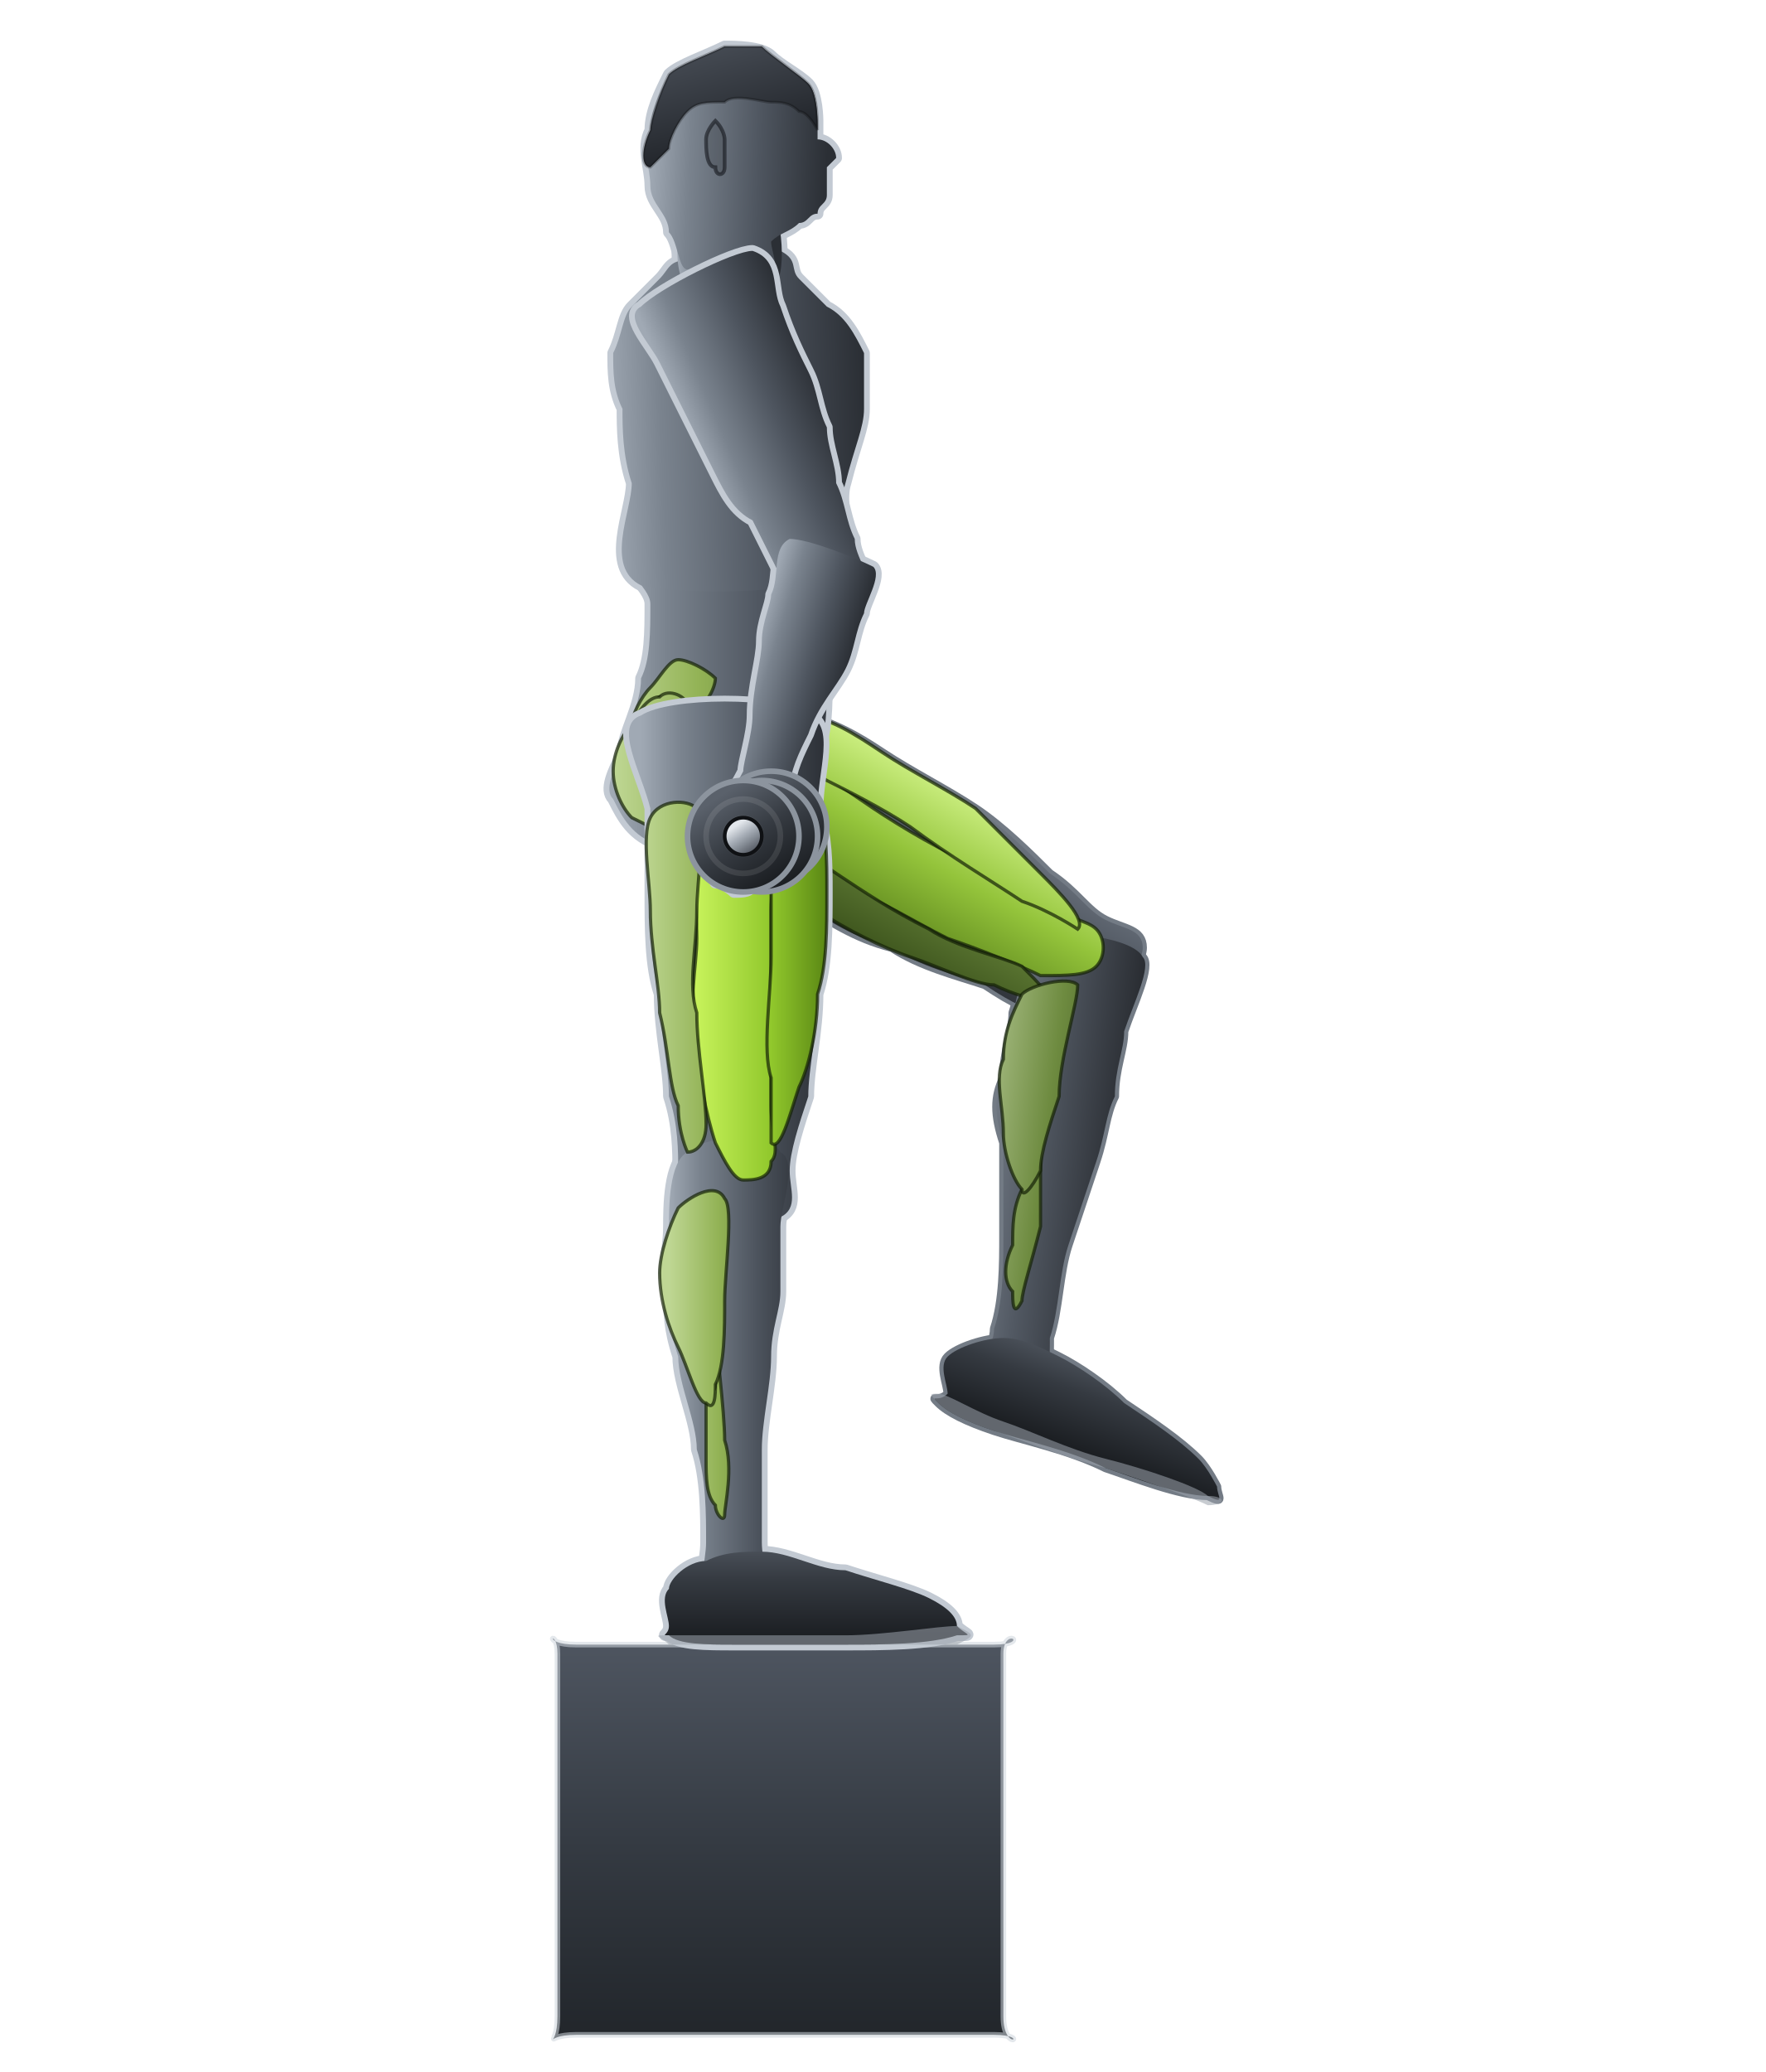
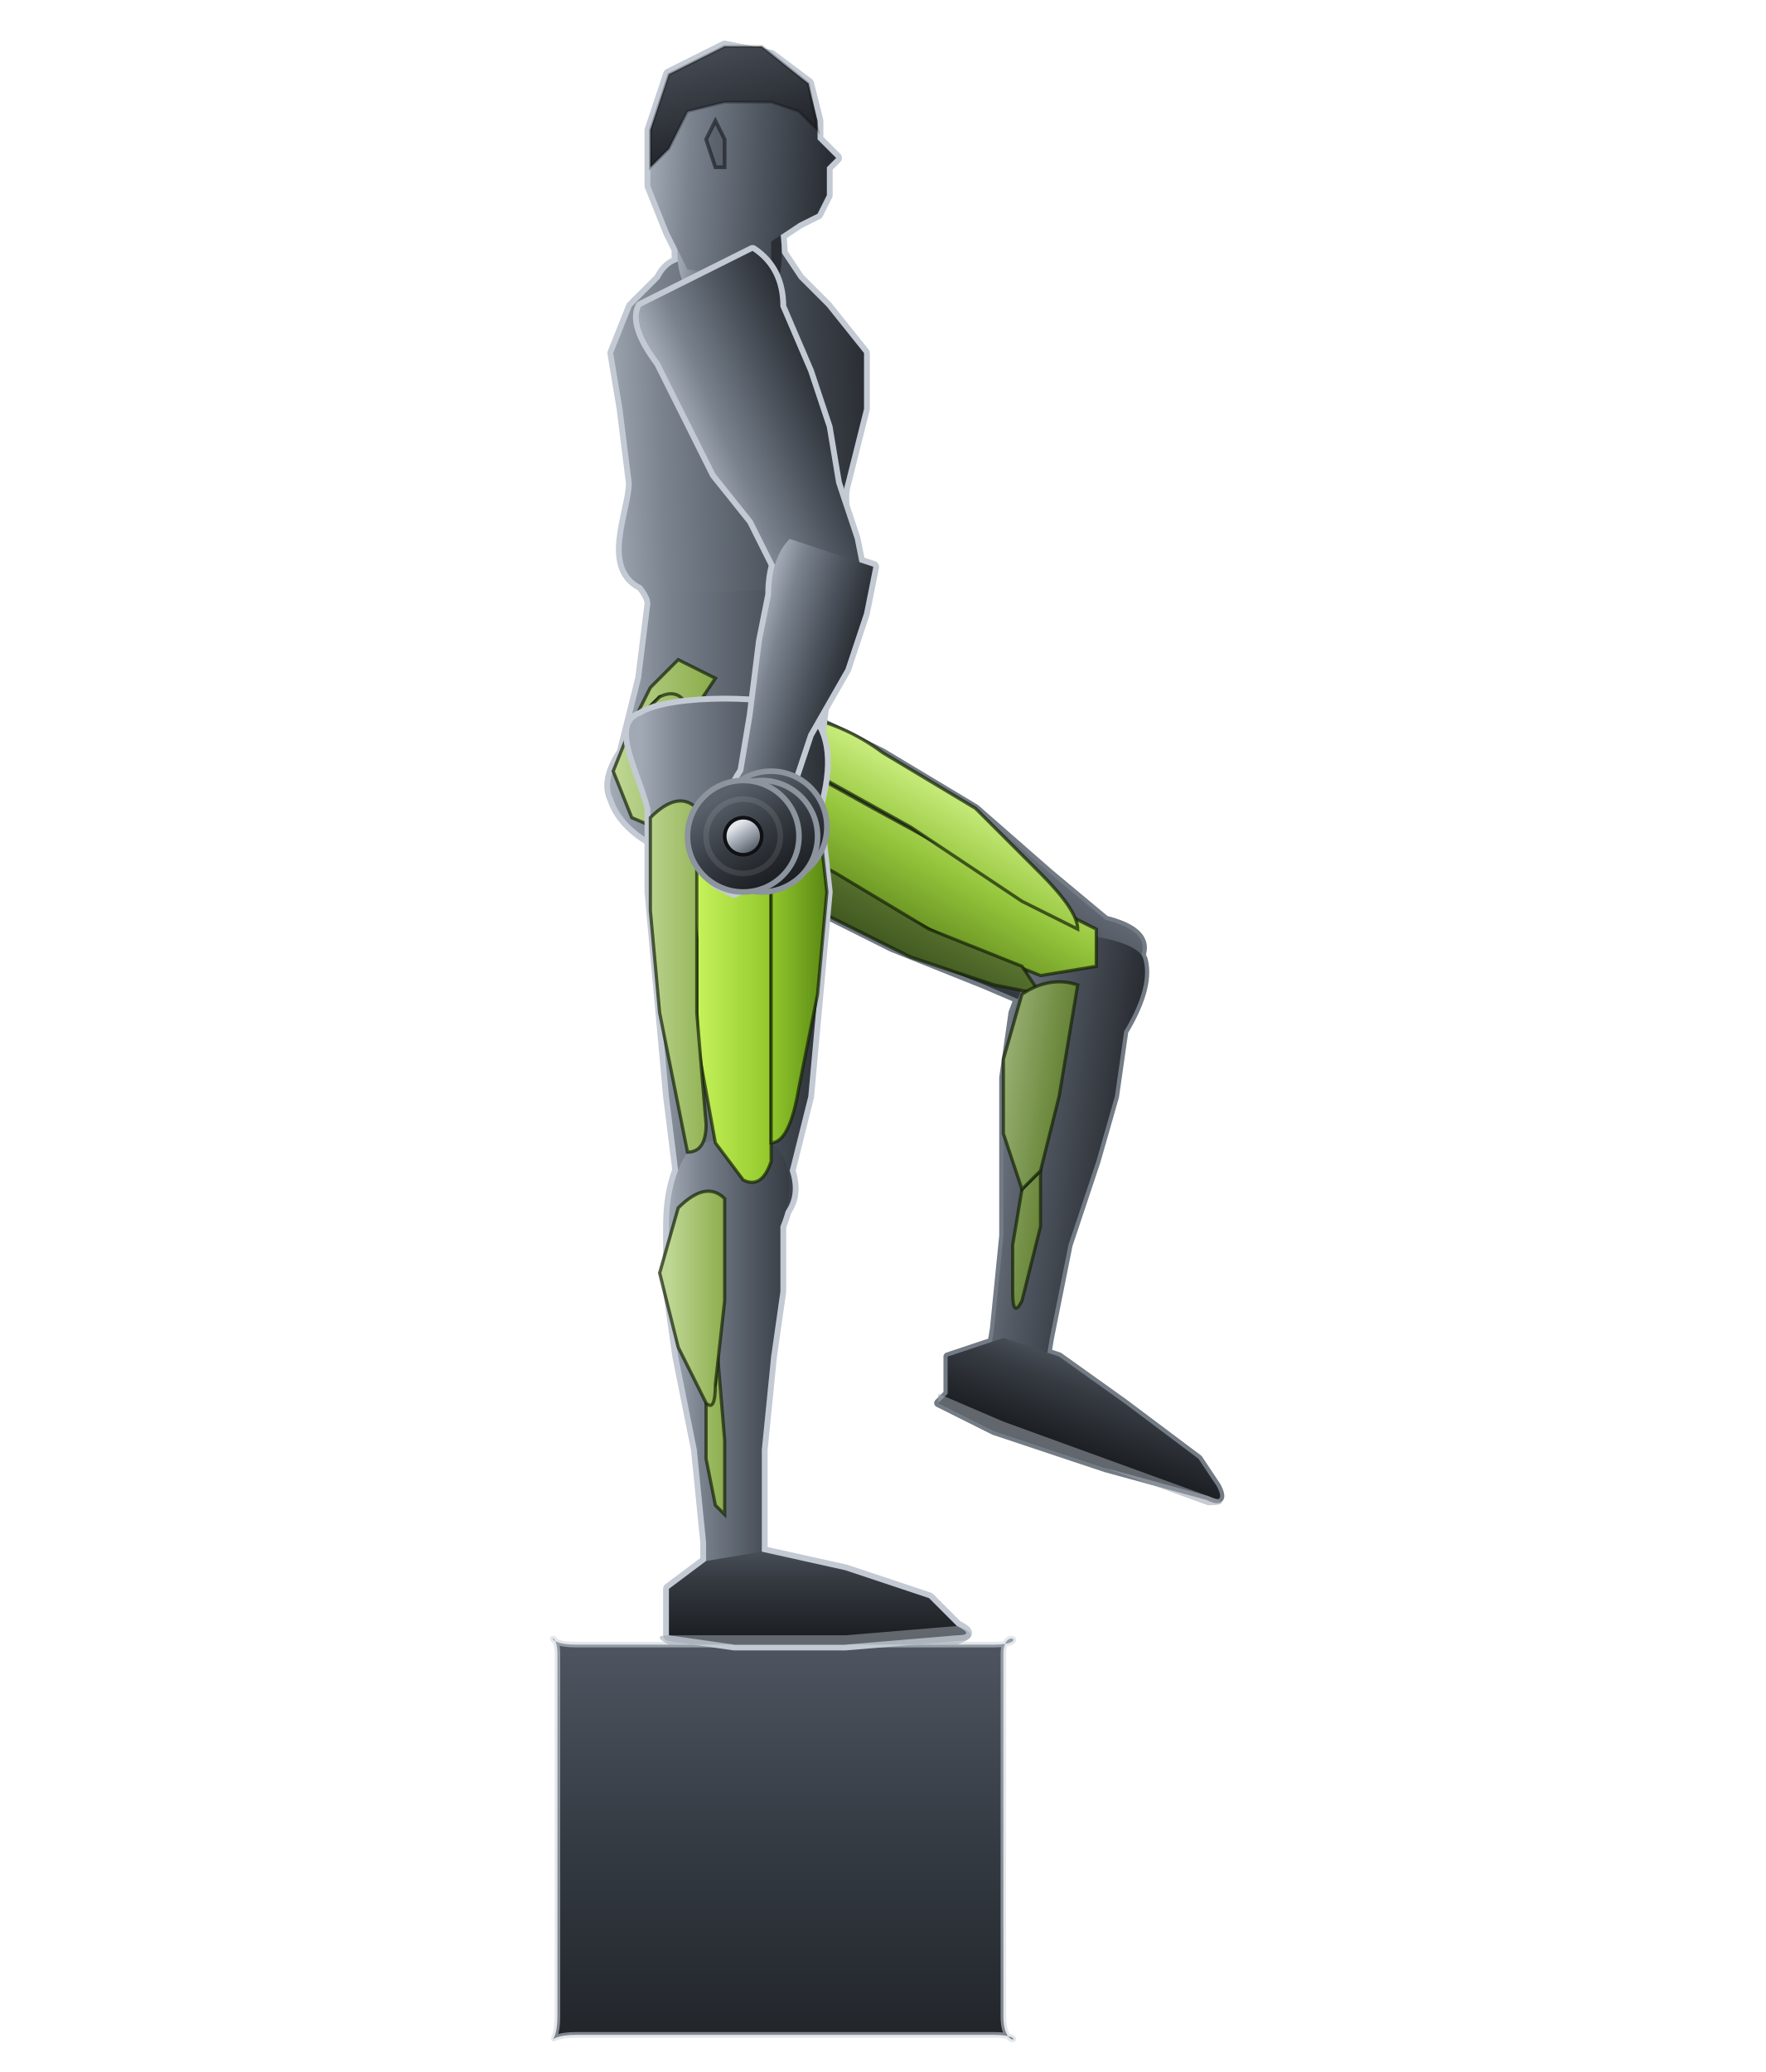
<svg xmlns="http://www.w3.org/2000/svg" viewBox="-60 -83 190 223">
  <defs>
-     <linearGradient id="par" x1="0" y1="0" x2="0.4" y2="1">
+     <linearGradient id="V" x1="0" x2=".4" y1="0" y2="1">
      <stop offset="0" stop-color="#4C525B" />
      <stop offset="1" stop-color="#1D2025" />
    </linearGradient>
-     <linearGradient id="Tmetal">
+     <linearGradient id="j">
      <stop offset="0" stop-color="#E3E7EC" />
-       <stop offset="0.35" stop-color="#A9B0B9" />
+       <stop offset=".35" stop-color="#A9B0B9" />
      <stop offset="1" stop-color="#4A5059" />
    </linearGradient>
-     <linearGradient id="Tdisc">
+     <linearGradient id="i">
      <stop offset="0" stop-color="#5A616B" />
-       <stop offset="0.5" stop-color="#363B42" />
+       <stop offset=".5" stop-color="#363B42" />
      <stop offset="1" stop-color="#1B1E22" />
    </linearGradient>
-     <linearGradient id="Ttapiterie">
+     <linearGradient id="h">
      <stop offset="0" stop-color="#4E5560" />
-       <stop offset="0.5" stop-color="#353B43" />
+       <stop offset=".5" stop-color="#353B43" />
      <stop offset="1" stop-color="#22262B" />
    </linearGradient>
-     <linearGradient id="Tp">
+     <linearGradient id="g">
      <stop offset="0" stop-color="#F2FFC8" />
-       <stop offset="0.25" stop-color="#CDF760" />
-       <stop offset="0.7" stop-color="#91C82C" />
+       <stop offset=".25" stop-color="#CDF760" />
+       <stop offset=".7" stop-color="#91C82C" />
      <stop offset="1" stop-color="#5A8714" />
    </linearGradient>
-     <linearGradient id="Ts">
+     <linearGradient id="f">
      <stop offset="0" stop-color="#BFD794" />
-       <stop offset="0.35" stop-color="#93B356" />
+       <stop offset=".35" stop-color="#93B356" />
      <stop offset="1" stop-color="#4B6A20" />
    </linearGradient>
-     <linearGradient id="Tpiele">
+     <linearGradient id="e">
      <stop offset="0" stop-color="#A0A9B4" />
-       <stop offset="0.22" stop-color="#7A838E" />
-       <stop offset="0.62" stop-color="#4E555F" />
+       <stop offset=".22" stop-color="#7A838E" />
+       <stop offset=".62" stop-color="#4E555F" />
      <stop offset="1" stop-color="#2B2F35" />
    </linearGradient>
-     <linearGradient id="Tpantof">
+     <linearGradient id="d">
      <stop offset="0" stop-color="#5B626C" />
-       <stop offset="0.5" stop-color="#353A41" />
+       <stop offset=".5" stop-color="#353A41" />
      <stop offset="1" stop-color="#1C1F23" />
    </linearGradient>
-     <linearGradient id="Tsd">
+     <linearGradient id="c">
      <stop offset="0" stop-color="#9CB377" />
-       <stop offset="0.4" stop-color="#6E8B40" />
+       <stop offset=".4" stop-color="#6E8B40" />
      <stop offset="1" stop-color="#384F19" />
    </linearGradient>
-     <linearGradient id="Tpd">
+     <linearGradient id="b">
      <stop offset="0" stop-color="#CBEE80" />
-       <stop offset="0.4" stop-color="#94C43B" />
+       <stop offset=".4" stop-color="#94C43B" />
      <stop offset="1" stop-color="#4A7012" />
    </linearGradient>
-     <linearGradient id="TpieleDep">
+     <linearGradient id="a">
      <stop offset="0" stop-color="#717984" />
-       <stop offset="0.35" stop-color="#525963" />
+       <stop offset=".35" stop-color="#525963" />
      <stop offset="1" stop-color="#26292E" />
    </linearGradient>
-     <path id="g0" d="M-1,-10C2,-12 5,-8 8,-6C11,-5 13,-4 16,-2C19,0 23,2 26,4C29,6 32,9 34,11C37,13 38,15 40,16C42,17 44,17 44,19C44,21 40,27 38,28C37,30 36,27 34,26C32,26 30,25 27,23C24,22 20,21 17,19C13,18 10,16 7,14C4,13 1,11 -2,10C-5,8 -10,9 -10,5C-10,2 -4,-8 -1,-10Z" />
-     <linearGradient id="g1" href="#TpieleDep" gradientUnits="userSpaceOnUse" x1="24" y1="2" x2="14" y2="20" />
-     <path id="g2" d="M6,-1C8,-1 12,2 15,4C18,6 23,9 26,10C29,12 31,13 33,14C36,16 38,16 39,17C40,18 40,20 39,21C38,22 36,22 33,22C31,21 26,19 23,18C19,16 16,14 13,13C10,11 5,8 4,6C3,4 5,0 6,-1Z" />
-     <linearGradient id="g3" href="#Tpd" gradientUnits="userSpaceOnUse" x1="24" y1="2" x2="14" y2="20" />
-     <path id="g4" d="M4,-3C4,-5 5,-6 7,-6C10,-6 13,-4 16,-2C19,0 23,2 26,4C28,6 31,9 33,11C35,13 38,16 37,17C37,17 34,15 31,14C28,12 23,9 19,6C16,4 12,2 10,1C7,-1 4,-2 4,-3Z" />
-     <path id="g5" d="M2,6C0,6 -1,9 0,10C1,12 6,14 9,15C12,17 16,19 19,20C22,21 26,23 28,23C30,24 33,25 33,24C34,24 33,23 31,21C29,20 24,19 21,17C17,15 14,13 11,11C8,9 4,6 2,6Z" />
-     <linearGradient id="g6" href="#Tsd" gradientUnits="userSpaceOnUse" x1="24" y1="2" x2="14" y2="20" />
-     <path id="g7" d="M44,20C45,21 43,25 42,28C42,30 41,32 41,35C40,37 40,39 39,42C38,45 37,48 36,51C35,54 35,58 34,61C34,63 34,66 33,67C32,67 28,67 27,66C26,64 28,62 28,60C29,57 29,53 29,50C29,47 29,43 29,40C28,37 28,35 29,33C29,30 30,28 30,26C31,23 31,19 33,18C36,17 43,18 44,20Z" />
-     <linearGradient id="g8" href="#TpieleDep" gradientUnits="userSpaceOnUse" x1="27" y1="42" x2="42" y2="44" />
-     <path id="g9" d="M33,38C33,37 33,42 33,43C32,44 31,44 31,45C30,47 30,49 30,51C29,53 29,55 30,56C30,57 30,59 31,57C31,56 32,53 33,49C33,46 33,39 33,38Z" />
-     <linearGradient id="ga" href="#Tsd" gradientUnits="userSpaceOnUse" x1="27" y1="42" x2="42" y2="44" />
-     <path id="gb" d="M37,23C36,22 32,23 31,24C30,26 29,28 29,31C28,33 29,36 29,39C29,41 30,44 31,45C31,46 32,45 33,43C33,41 34,38 35,35C35,31 37,25 37,23Z" />
-     <path id="gc" d="M23,67C23,66 22,64 23,63C24,62 27,61 29,61C31,61 33,62 35,63C37,64 40,66 42,68C45,70 48,72 50,74C51,75 52,77 52,77C52,78 53,79 51,78C48,78 43,76 40,75C36,73 31,72 28,71C25,70 23,69 22,68C21,67 22,68 23,67Z" />
-     <linearGradient id="gd" href="#Tpantof" gradientUnits="userSpaceOnUse" x1="44" y1="63" x2="40" y2="74" />
-     <path id="ge" d="M3,-55C5,-55 4,-51 5,-49C6,-47 7,-45 8,-43C8,-40 9,-39 9,-37C10,-35 10,-32 11,-30C11,-28 12,-26 12,-24C13,-23 14,-21 13,-20C12,-18 7,-17 6,-17C4,-17 4,-20 4,-21C3,-23 2,-25 1,-27C0,-28 -1,-30 -2,-32C-3,-34 -4,-36 -5,-38C-6,-40 -7,-42 -8,-44C-9,-47 -12,-49 -10,-51C-8,-53 0,-56 3,-55Z" />
-     <linearGradient id="gf" href="#TpieleDep" gradientUnits="userSpaceOnUse" x1="-3" y1="-32" x2="10" y2="-37" />
-     <path id="gg" d="M14,-22C15,-20 13,-18 13,-16C12,-14 12,-13 11,-11C10,-9 8,-6 7,-4C6,-2 5,1 4,2C3,4 4,5 3,5C2,6 -1,5 -2,4C-3,3 -2,2 -1,0C-1,-1 0,-4 0,-6C1,-9 1,-12 2,-14C2,-16 2,-18 3,-19C4,-21 4,-24 5,-24C7,-25 13,-23 14,-22Z" />
-     <linearGradient id="gh" href="#TpieleDep" gradientUnits="userSpaceOnUse" x1="0" y1="-10" x2="10" y2="-7" />
-     <path id="gi" d="M3,3C4,4 3,5 3,6C3,7 2,9 2,10C1,11 1,12 0,12C0,13 -1,13 -2,13C-3,13 -3,12 -4,12C-4,11 -4,10 -4,9C-4,8 -3,6 -3,5C-2,4 -2,2 -1,2C0,1 3,2 3,3Z" />
-     <linearGradient id="gj" href="#TpieleDep" gradientUnits="userSpaceOnUse" x1="-4" y1="6" x2="2" y2="8" />
-     <path id="gk" d="M-8,8C-11,7 -12,5 -13,3C-14,2 -13,0 -12,-2C-12,-4 -10,-7 -10,-10C-9,-12 -9,-15 -9,-18C-9,-20 -13,-22 -10,-23C-6,-24 7,-24 10,-23C13,-22 10,-20 10,-18C10,-15 10,-12 10,-10C10,-7 10,-4 9,-2C9,0 9,2 9,3C8,5 9,7 6,8C4,9 -4,9 -8,8Z" />
-     <linearGradient id="gl" href="#Tpiele" gradientUnits="userSpaceOnUse" x1="-13" y1="-11" x2="13" y2="-11" />
-     <path id="gm" d="M-11,-5C-11,-6 -10,-8 -9,-9C-8,-10 -7,-12 -6,-12C-5,-12 -3,-11 -2,-10C-2,-9 -3,-7 -4,-7C-5,-7 -6,-8 -8,-8C-9,-7 -10,-5 -11,-5Z" />
-     <linearGradient id="gn" href="#Ts" gradientUnits="userSpaceOnUse" x1="-13" y1="-11" x2="13" y2="-11" />
-     <path id="go" d="M-4,8C-5,8 -9,6 -11,5C-12,4 -13,2 -13,0C-13,-2 -12,-4 -11,-5C-10,-7 -9,-8 -8,-8C-7,-9 -5,-8 -5,-7C-4,-5 -5,-3 -4,-1C-4,1 -4,3 -3,4C-3,6 -3,8 -4,8Z" />
-     <path id="gp" d="M-10,-20C-14,-22 -11,-28 -11,-31C-12,-34 -12,-37 -12,-39C-13,-41 -13,-43 -13,-45C-12,-47 -12,-49 -11,-50C-10,-51 -9,-52 -8,-53C-7,-54 -7,-55 -5,-55C-3,-56 3,-56 5,-56C7,-55 6,-54 7,-53C8,-52 9,-51 10,-50C12,-49 13,-47 14,-45C14,-44 14,-42 14,-39C14,-37 13,-35 12,-31C11,-28 14,-22 10,-21C7,-19 -6,-19 -10,-20Z" />
-     <linearGradient id="gq" href="#Tpiele" gradientUnits="userSpaceOnUse" x1="-14" y1="-37" x2="14" y2="-38" />
-     <path id="gr" d="M-5,-52C-7,-54 -6,-61 -4,-62C-3,-64 2,-64 4,-62C5,-60 6,-53 4,-52C3,-50 -4,-50 -5,-52Z" />
-     <linearGradient id="gs" href="#Tpiele" gradientUnits="userSpaceOnUse" x1="-6" y1="-57" x2="4" y2="-57" />
-     <path id="gt" d="M-5,-54C-6,-54 -6,-57 -7,-58C-7,-60 -9,-61 -9,-63C-9,-65 -10,-67 -9,-69C-9,-71 -8,-73 -7,-75C-6,-76 -3,-77 -1,-78C0,-78 3,-78 4,-77C5,-76 7,-75 8,-74C9,-73 9,-70 9,-70C9,-69 9,-69 9,-68C10,-68 11,-67 11,-66C11,-66 10,-65 10,-65C10,-65 10,-64 10,-64C10,-64 10,-63 10,-63C10,-63 10,-62 10,-62C10,-61 9,-61 9,-60C8,-60 8,-59 7,-59C6,-58 5,-58 4,-57C4,-56 5,-54 4,-53C2,-53 -3,-53 -5,-54Z" />
-     <linearGradient id="gu" href="#Tpiele" gradientUnits="userSpaceOnUse" x1="-9" y1="-66" x2="10" y2="-65" />
-     <path id="gv" d="M8,-6C11,-5 9,0 9,4C10,7 10,10 10,13C10,17 10,21 9,24C9,28 8,32 8,35C7,38 6,41 6,43C6,45 7,47 5,48C4,48 -4,48 -5,48C-7,47 -6,45 -6,43C-6,41 -6,38 -7,35C-7,32 -8,28 -8,24C-9,21 -9,17 -9,13C-9,10 -9,7 -9,4C-10,0 -13,-5 -10,-6C-7,-8 5,-8 8,-6Z" />
-     <linearGradient id="gw" href="#Tpiele" gradientUnits="userSpaceOnUse" x1="-10" y1="22" x2="10" y2="22" />
-     <path id="gx" d="M4,5C5,7 4,12 4,15C4,19 4,24 4,27C4,31 4,34 4,36C4,39 5,41 4,42C4,44 2,44 1,44C0,44 -1,42 -2,40C-3,37 -4,32 -4,29C-5,25 -4,21 -4,18C-4,14 -5,9 -3,7C-2,5 3,4 4,5Z" />
-     <linearGradient id="gy" href="#Tp" gradientUnits="userSpaceOnUse" x1="-10" y1="22" x2="10" y2="22" />
-     <path id="gz" d="M5,2C6,1 8,2 9,4C10,5 10,10 10,13C10,17 10,21 9,24C9,28 8,32 7,34C6,37 5,41 4,40C4,40 4,37 4,33C3,30 4,24 4,20C4,16 4,12 4,9C4,6 4,3 5,2Z" />
-     <path id="g10" d="M-4,4C-5,3 -8,3 -9,5C-10,7 -9,12 -9,15C-9,19 -8,23 -8,26C-7,30 -7,34 -6,36C-6,39 -5,41 -5,41C-4,41 -3,40 -3,38C-3,35 -4,30 -4,26C-5,23 -4,19 -4,15C-4,12 -3,6 -4,4Z" />
-     <linearGradient id="g11" href="#Ts" gradientUnits="userSpaceOnUse" x1="-10" y1="22" x2="10" y2="22" />
-     <path id="g12" d="M5,41C7,42 5,47 5,49C5,52 5,54 5,56C5,58 4,60 4,63C4,66 3,70 3,73C3,76 3,80 3,83C3,85 4,88 3,89C2,90 -2,90 -3,89C-4,88 -3,85 -3,83C-3,80 -3,76 -4,73C-4,70 -6,66 -6,63C-7,60 -7,58 -7,56C-8,54 -7,52 -7,49C-7,47 -7,42 -5,41C-3,39 4,39 5,41Z" />
-     <linearGradient id="g13" href="#Tpiele" gradientUnits="userSpaceOnUse" x1="-7" y1="66" x2="8" y2="66" />
-     <path id="g14" d="M-2,60C-2,59 -2,64 -2,66C-2,67 -3,67 -3,68C-3,70 -3,72 -3,74C-3,76 -3,78 -2,79C-2,80 -1,81 -1,80C-1,79 0,75 -1,72C-1,69 -2,61 -2,60Z" />
-     <linearGradient id="g15" href="#Ts" gradientUnits="userSpaceOnUse" x1="-7" y1="66" x2="8" y2="66" />
-     <path id="g16" d="M-1,46C-2,44 -5,46 -6,47C-7,49 -8,52 -8,54C-8,57 -7,60 -6,62C-5,64 -4,68 -3,68C-2,69 -2,67 -2,66C-1,64 -1,60 -1,57C-1,54 0,47 -1,46Z" />
-     <path id="g17" d="M-7,92C-7,91 -8,89 -7,88C-7,87 -5,85 -3,85C-1,84 1,84 3,84C6,84 9,86 12,86C15,87 19,88 21,89C23,90 24,91 24,92C25,93 26,93 24,93C21,94 16,94 12,94C8,94 3,94 0,94C-3,94 -6,94 -7,93C-8,93 -7,93 -7,92Z" />
-     <linearGradient id="g18" href="#Tpantof" gradientUnits="userSpaceOnUse" x1="12" y1="81" x2="12" y2="93" />
-     <path id="g19" d="M2,-56C5,-55 4,-52 5,-50C6,-47 7,-45 8,-43C9,-41 9,-39 10,-37C10,-35 11,-33 11,-31C12,-29 12,-27 13,-25C13,-23 15,-21 14,-20C13,-19 8,-17 7,-17C5,-17 5,-20 5,-21C4,-23 3,-25 2,-27C0,-28 -1,-30 -2,-32C-3,-34 -4,-36 -5,-38C-6,-40 -7,-42 -8,-44C-9,-46 -12,-49 -10,-50C-8,-52 0,-56 2,-56Z" />
-     <linearGradient id="g1a" href="#Tpiele" gradientUnits="userSpaceOnUse" x1="-3" y1="-32" x2="11" y2="-38" />
-     <path id="g1b" d="M15,-22C16,-21 14,-18 14,-17C13,-15 13,-13 12,-11C11,-9 9,-7 8,-4C7,-2 6,0 6,2C5,3 6,5 5,5C4,6 0,5 0,4C-1,3 0,2 1,0C1,-1 2,-4 2,-6C2,-9 3,-12 3,-14C3,-16 4,-18 4,-19C5,-21 4,-24 6,-25C8,-25 13,-23 15,-22Z" />
-     <linearGradient id="g1c" href="#Tpiele" gradientUnits="userSpaceOnUse" x1="1" y1="-10" x2="11" y2="-7" />
-     <path id="g1d" d="M5,3C6,4 5,5 5,6C5,7 4,9 4,10C3,11 3,12 2,12C2,13 1,13 0,13C0,13 -1,12 -2,12C-2,11 -2,10 -2,9C-2,8 -2,7 -1,5C-1,4 0,2 1,2C2,1 5,2 5,3Z" />
-     <linearGradient id="g1e" href="#Tpiele" gradientUnits="userSpaceOnUse" x1="-2" y1="6" x2="4" y2="8" />
-     <linearGradient id="g1f" href="#Ttapiterie" gradientUnits="userSpaceOnUse" x1="5" y1="94" x2="5" y2="136" />
-     <linearGradient id="g1g" href="#Tdisc" gradientUnits="userSpaceOnUse" x1="-1" y1="2" x2="5" y2="11" />
-     <linearGradient id="g1h" href="#Tdisc" gradientUnits="userSpaceOnUse" x1="-2" y1="2" x2="4" y2="12" />
-     <linearGradient id="g1i" href="#Tdisc" gradientUnits="userSpaceOnUse" x1="-4" y1="3" x2="2" y2="12" />
-     <linearGradient id="g1j" href="#Tmetal" gradientUnits="userSpaceOnUse" x1="-2" y1="6" x2="0" y2="9" />
-     <linearGradient id="g1k" href="#Tdisc" gradientUnits="userSpaceOnUse" x1="1" y1="2" x2="7" y2="11" />
-     <linearGradient id="g1l" href="#Tdisc" gradientUnits="userSpaceOnUse" x1="0" y1="2" x2="6" y2="12" />
-     <linearGradient id="g1m" href="#Tdisc" gradientUnits="userSpaceOnUse" x1="-2" y1="3" x2="4" y2="12" />
-     <linearGradient id="g1n" href="#Tmetal" gradientUnits="userSpaceOnUse" x1="0" y1="6" x2="2" y2="9" />
+     <linearGradient id="r" x1="24" x2="14" y1="2" y2="20" gradientUnits="userSpaceOnUse" href="#a" />
+     <linearGradient id="x" x1="24" x2="14" y1="2" y2="20" gradientUnits="userSpaceOnUse" href="#b" />
+     <linearGradient id="B" x1="24" x2="14" y1="2" y2="20" gradientUnits="userSpaceOnUse" href="#c" />
+     <linearGradient id="s" x1="27" x2="42" y1="42" y2="44" gradientUnits="userSpaceOnUse" href="#a" />
+     <linearGradient id="D" x1="27" x2="42" y1="42" y2="44" gradientUnits="userSpaceOnUse" href="#c" />
+     <linearGradient id="t" x1="44" x2="40" y1="63" y2="74" gradientUnits="userSpaceOnUse" href="#d" />
+     <linearGradient id="u" x1="-3" x2="10" y1="-32" y2="-37" gradientUnits="userSpaceOnUse" href="#a" />
+     <linearGradient id="v" x1="0" x2="10" y1="-10" y2="-7" gradientUnits="userSpaceOnUse" href="#a" />
+     <linearGradient id="w" x1="-4" x2="2" y1="6" y2="8" gradientUnits="userSpaceOnUse" href="#a" />
+     <linearGradient id="O" x1="-13" x2="13" y1="-11" y2="-11" gradientUnits="userSpaceOnUse" href="#e" />
+     <linearGradient id="S" x1="-13" x2="13" y1="-11" y2="-11" gradientUnits="userSpaceOnUse" href="#f" />
+     <linearGradient id="P" x1="-14" x2="14" y1="-37" y2="-38" gradientUnits="userSpaceOnUse" href="#e" />
+     <linearGradient id="Q" x1="-6" x2="4" y1="-57" y2="-57" gradientUnits="userSpaceOnUse" href="#e" />
+     <linearGradient id="R" x1="-9" x2="10" y1="-66" y2="-65" gradientUnits="userSpaceOnUse" href="#e" />
+     <linearGradient id="Z" x1="-10" x2="10" y1="22" y2="22" gradientUnits="userSpaceOnUse" href="#e" />
+     <linearGradient id="ac" x1="-10" x2="10" y1="22" y2="22" gradientUnits="userSpaceOnUse" href="#g" />
+     <linearGradient id="af" x1="-10" x2="10" y1="22" y2="22" gradientUnits="userSpaceOnUse" href="#f" />
+     <linearGradient id="aa" x1="-7" x2="8" y1="66" y2="66" gradientUnits="userSpaceOnUse" href="#e" />
+     <linearGradient id="ah" x1="-7" x2="8" y1="66" y2="66" gradientUnits="userSpaceOnUse" href="#f" />
+     <linearGradient id="ab" x1="12" x2="12" y1="81" y2="93" gradientUnits="userSpaceOnUse" href="#d" />
+     <linearGradient id="an" x1="-3" x2="11" y1="-32" y2="-38" gradientUnits="userSpaceOnUse" href="#e" />
+     <linearGradient id="ao" x1="1" x2="11" y1="-10" y2="-7" gradientUnits="userSpaceOnUse" href="#e" />
+     <linearGradient id="ap" x1="-2" x2="4" y1="6" y2="8" gradientUnits="userSpaceOnUse" href="#e" />
+     <linearGradient id="k" x1="5" x2="5" y1="94" y2="136" gradientUnits="userSpaceOnUse" href="#h" />
+     <linearGradient id="G" x1="-1" x2="5" y1="2" y2="11" gradientUnits="userSpaceOnUse" href="#i" />
+     <linearGradient id="H" x1="-2" x2="4" y1="2" y2="12" gradientUnits="userSpaceOnUse" href="#i" />
+     <linearGradient id="I" x1="-4" x2="2" y1="3" y2="12" gradientUnits="userSpaceOnUse" href="#i" />
+     <linearGradient id="J" x1="-2" x2="0" y1="6" y2="9" gradientUnits="userSpaceOnUse" href="#j" />
+     <linearGradient id="aq" x1="1" x2="7" y1="2" y2="11" gradientUnits="userSpaceOnUse" href="#i" />
+     <linearGradient id="ar" x1="0" x2="6" y1="2" y2="12" gradientUnits="userSpaceOnUse" href="#i" />
+     <linearGradient id="as" x1="-2" x2="4" y1="3" y2="12" gradientUnits="userSpaceOnUse" href="#i" />
+     <linearGradient id="at" x1="0" x2="2" y1="6" y2="9" gradientUnits="userSpaceOnUse" href="#j" />
+     <path id="l" d="M-1-10c3-2 6 2 9 4l8 4 10 6 8 7 6 5q4 1 4 3c0 2-4 8-6 9q-1 1-4-2l-7-3-10-4-10-5-9-4c-3-2-8-1-8-5 0-3 6-13 9-15" />
+     <path id="y" d="m6-1 9 5 11 6 7 4 6 3v4l-6 1-10-4-10-5-9-7q0-4 2-7" />
+     <path id="A" d="M4-3q0-3 3-3 5 1 9 4l10 6 7 7q4 4 4 6l-6-3-12-8-9-5z" />
+     <path id="C" d="M2 6q-3 1-2 4 3 3 9 5l10 5 9 3 5 1-2-3-10-4-10-6z" />
+     <path id="m" d="M44 20q1 3-2 8l-1 7-2 7-3 9-2 10-1 6-6-1 1-6 1-10V33l1-7 3-8c3-1 10 0 11 2" />
+     <path id="E" d="M33 38v5l-2 2-1 6v5q0 3 1 1l2-8z" />
+     <path id="F" d="M37 23q-3-1-6 1l-2 7v8l2 6 2-2 2-8z" />
+     <path id="n" d="M23 67v-4l6-2 6 2 7 5 8 6 2 3q1 2-1 1l-11-3-12-4-6-3z" />
+     <path id="o" d="M3-55q2 2 2 6l3 6 1 6 2 7 1 6q2 2 1 4c-1 2-6 3-7 3q-2-1-2-4l-3-6-3-5-3-6-3-6q-3-4-2-7c2-2 10-5 13-4" />
+     <path id="p" d="m14-22-1 6-2 5-4 7-3 6-1 3Q1 6-2 4q-1-1 1-4l1-6 2-8 1-5 2-5c2-1 8 1 9 2" />
+     <path id="q" d="M3 3v3l-1 4-2 2-2 1-2-1V9l1-4 2-3q3-1 4 1" />
+     <path id="K" d="M-8 8q-4-2-5-5-1-2 1-5l2-8 1-8c0-2-4-4-1-5h20c3 1 0 3 0 5v8L9-2v5q0 3-3 5z" />
+     <path id="T" d="m-11-5 2-4 3-3 4 2-2 3-4-1z" />
+     <path id="U" d="m-4 8-7-3-2-5 2-5 3-3q2-1 3 1l1 6 1 5z" />
+     <path id="L" d="M-10-20c-4-2-1-8-1-11l-1-8-1-6 2-5 3-3q1-2 3-2l10-1 2 3 3 3 4 5v6l-2 8c-1 3 2 9-2 10-3 2-16 2-20 1" />
+     <path id="M" d="M-5-52c-2-2-1-9 1-10q3-3 8 0c1 2 2 9 0 10-1 2-8 2-9 0" />
+     <path id="N" d="m-5-54-2-4-2-5v-6l2-6 6-3 5 1 4 3 1 4v2l2 2-1 1v3l-1 2-2 1-3 2v4z" />
+     <path id="W" d="M8-6q3 3 1 10l1 9-1 11-1 11-2 8q1 3-1 5H-5q-2-2-1-5l-1-8-1-11-1-11V4c-1-4-4-9-1-10C-7-8 5-8 8-6" />
+     <path id="ad" d="M4 5v37q-1 3-3 2l-3-4-2-11V18q-1-7 1-11c1-2 6-3 7-2" />
+     <path id="ae" d="M5 2q2-1 4 2l1 9-1 11-2 10q-1 6-3 6V9z" />
+     <path id="ag" d="M-4 4q-2-2-5 1v10l1 11 2 10 1 5q2 0 2-3l-1-12z" />
+     <path id="X" d="M5 41q2 3 0 8v7l-1 7-1 10v16h-6v-6l-1-10-2-10-1-7v-7q0-5 2-8c2-2 9-2 10 0" />
+     <path id="ai" d="M-2 60v6l-1 2v6l1 5 1 1v-8z" />
+     <path id="aj" d="M-1 46q-2-2-5 1l-2 7 2 8 3 6q1 1 1-2l1-9z" />
+     <path id="Y" d="M-7 92v-4l4-3 6-1 9 2 9 3 3 3q2 1 0 1l-12 1H0l-7-1z" />
+     <path id="ak" d="M2-56q3 2 3 6l3 7 2 6 1 6 2 6 1 5-7 3q-2-1-2-4l-3-6-4-5-3-6-3-6q-3-4-2-6z" />
+     <path id="al" d="m15-22-1 5-2 6-4 7-2 6-1 3Q2 6 0 4q-1-1 1-4l1-6 1-8 1-5q0-4 2-6z" />
+     <path id="am" d="M5 3v3l-1 4-2 2-2 1-2-1V9l1-4 2-3q3-1 4 1" />
  </defs>
-   <path d="M-3,136H74" stroke="rgba(255,255,255,0.10)" stroke-width="0.9" />
-   <g transform="translate(19,0)">
-     <path d="M-17,94C-13,94 24,94 28,94C32,94 29,92 29,95C29,99 29,131 29,134C29,138 32,136 28,136C24,136 -13,136 -17,136C-21,136 -19,138 -19,134C-19,131 -19,99 -19,95C-19,92 -21,94 -17,94Z" fill="url(#g1f)" stroke="rgba(205,212,220,0.55)" stroke-width="0.6" />
-     <g fill="#16191D" stroke="#737B85" stroke-width="0.9" stroke-linejoin="round">
-       <use href="#g0" />
-       <use href="#g7" />
-       <use href="#gc" />
-       <use href="#ge" />
-       <use href="#gg" />
-       <use href="#gi" />
+   <path stroke="rgba(255,255,255,0.10)" stroke-width=".9" d="M-3 136h77" />
+   <g transform="translate(19)">
+     <path fill="url(#k)" stroke="rgba(205,212,220,0.55)" stroke-width=".6" d="M-17 94h45c4 0 1-2 1 1v39c0 4 3 2-1 2h-45c-4 0-2 2-2-2V95c0-3-2-1 2-1Z" />
+     <g fill="#16191D" stroke="#737B85" stroke-linejoin="round" stroke-width=".9">
+       <use href="#l" />
+       <use href="#m" />
+       <use href="#n" />
+       <use href="#o" />
+       <use href="#p" />
+       <use href="#q" />
    </g>
-     <g>
-       <use href="#g0" fill="url(#g1)" />
-       <use href="#g7" fill="url(#g8)" />
-       <use href="#gc" fill="url(#gd)" />
-       <use href="#ge" fill="url(#gf)" />
-       <use href="#gg" fill="url(#gh)" />
-       <use href="#gi" fill="url(#gj)" />
+     <use fill="url(#r)" href="#l" />
+     <use fill="url(#s)" href="#m" />
+     <use fill="url(#t)" href="#n" />
+     <use fill="url(#u)" href="#o" />
+     <use fill="url(#v)" href="#p" />
+     <use fill="url(#w)" href="#q" />
+     <g stroke="rgba(20,34,6,0.7)" stroke-width=".35">
+       <use fill="url(#x)" href="#y" />
+       <use fill="url(#x)" href="#A" />
+       <use fill="url(#B)" href="#C" />
+       <use fill="url(#D)" href="#E" />
+       <use fill="url(#D)" href="#F" />
    </g>
-     <g stroke="rgba(20,34,6,0.7)" stroke-width="0.35">
-       <use href="#g2" fill="url(#g3)" />
-       <use href="#g4" fill="url(#g3)" />
-       <use href="#g5" fill="url(#g6)" />
-       <use href="#g9" fill="url(#ga)" />
-       <use href="#gb" fill="url(#ga)" />
+     <path fill="#9AA2AC" d="m22 67 7 3 11 4 11 4q3 1 0 1l-11-4-12-4-6-3z" opacity=".55" />
+     <circle cx="2" cy="6" r="6" fill="url(#G)" stroke="#8C949E" stroke-width=".6" />
+     <circle cx="1" cy="7" r="6" fill="url(#H)" stroke="#8C949E" stroke-width=".6" />
+     <circle cx="-1" cy="7" r="6" fill="url(#I)" stroke="#8C949E" stroke-width=".6" />
+     <circle cx="-1" cy="7" r="4" fill="none" stroke="rgba(255,255,255,0.10)" stroke-width=".6" />
+     <circle cx="-1" cy="7" r="2" fill="none" stroke="rgba(255,255,255,0.07)" stroke-width=".5" />
+     <circle cx="-1" cy="7" r="2" fill="url(#J)" stroke="#0F1114" stroke-width=".4" />
+     <g fill="#16191D" stroke="#C3CAD3" stroke-linejoin="round" stroke-width="1.25">
+       <use href="#K" />
+       <use href="#L" />
+       <use href="#M" />
+       <use href="#N" />
    </g>
-     <path d="M22,67C23,67 26,69 29,70C32,71 36,73 40,74C44,75 50,77 51,78C53,78 53,79 51,79C49,78 43,76 40,75C36,74 31,72 28,71C25,70 23,69 22,68C21,67 21,67 22,67Z" fill="#9AA2AC" opacity="0.55" />
-     <circle cx="2" cy="6" r="6" fill="url(#g1g)" stroke="#8C949E" stroke-width="0.6" />
-     <circle cx="1" cy="7" r="6" fill="url(#g1h)" stroke="#8C949E" stroke-width="0.6" />
-     <circle cx="-1" cy="7" r="6" fill="url(#g1i)" stroke="#8C949E" stroke-width="0.6" />
-     <circle cx="-1" cy="7" r="4" fill="none" stroke="rgba(255,255,255,0.10)" stroke-width="0.6" />
-     <circle cx="-1" cy="7" r="2" fill="none" stroke="rgba(255,255,255,0.07)" stroke-width="0.5" />
-     <circle cx="-1" cy="7" r="2" fill="url(#g1j)" stroke="#0F1114" stroke-width="0.4" />
-     <g fill="#16191D" stroke="#C3CAD3" stroke-width="1.25" stroke-linejoin="round">
-       <use href="#gk" />
-       <use href="#gp" />
-       <use href="#gr" />
-       <use href="#gt" />
+     <use fill="url(#O)" href="#K" />
+     <use fill="url(#P)" href="#L" />
+     <use fill="url(#Q)" href="#M" />
+     <use fill="url(#R)" href="#N" />
+     <g fill="url(#S)" stroke="rgba(20,34,6,0.7)" stroke-width=".35">
+       <use href="#T" />
+       <use href="#U" />
    </g>
-     <g>
-       <use href="#gk" fill="url(#gl)" />
-       <use href="#gp" fill="url(#gq)" />
-       <use href="#gr" fill="url(#gs)" />
-       <use href="#gt" fill="url(#gu)" />
+     <path fill="url(#V)" stroke="rgba(0,0,0,0.25)" stroke-width=".3" d="m9-69-1-5-5-4h-4l-6 3-2 6v4l2-2 2-4 4-1h5l3 1z" />
+     <path fill="rgba(0,0,0,0.14)" stroke="rgba(14,16,20,0.55)" stroke-width=".4" d="m-2-65-1-3 1-2 1 2v3z" />
+     <g fill="#16191D" stroke="#C3CAD3" stroke-linejoin="round" stroke-width="1.25">
+       <use href="#W" />
+       <use href="#X" />
+       <use href="#Y" />
    </g>
-     <g stroke="rgba(20,34,6,0.7)" stroke-width="0.35">
-       <use href="#gm" fill="url(#gn)" />
-       <use href="#go" fill="url(#gn)" />
+     <use fill="url(#Z)" href="#W" />
+     <use fill="url(#aa)" href="#X" />
+     <use fill="url(#ab)" href="#Y" />
+     <g stroke="rgba(20,34,6,0.7)" stroke-width=".35">
+       <use fill="url(#ac)" href="#ad" />
+       <use fill="url(#ac)" href="#ae" />
+       <use fill="url(#af)" href="#ag" />
+       <use fill="url(#ah)" href="#ai" />
+       <use fill="url(#ah)" href="#aj" />
    </g>
-     <path d="M9,-69C9,-70 9,-73 8,-74C7,-75 4,-77 3,-78C1,-78 0,-78 -1,-78C-3,-77 -6,-76 -7,-75C-8,-73 -9,-70 -9,-69C-10,-67 -10,-65 -9,-65C-9,-65 -8,-66 -7,-67C-7,-68 -6,-70 -5,-71C-4,-72 -3,-72 -1,-72C0,-73 3,-72 4,-72C5,-72 6,-72 7,-71C8,-71 9,-69 9,-69Z" fill="url(#par)" stroke="rgba(0,0,0,0.25)" stroke-width="0.3" />
-     <path d="M-2,-65C-3,-65 -3,-67 -3,-68C-3,-69 -2,-70 -2,-70C-1,-69 -1,-68 -1,-68C-1,-67 -1,-65 -1,-65C-1,-64 -2,-64 -2,-65Z" fill="rgba(0,0,0,0.14)" stroke="rgba(14,16,20,0.55)" stroke-width="0.4" />
-     <g fill="#16191D" stroke="#C3CAD3" stroke-width="1.25" stroke-linejoin="round">
-       <use href="#gv" />
-       <use href="#g12" />
-       <use href="#g17" />
+     <path fill="#9AA2AC" d="M-7 93h19l12-1q3 1 0 2H-7q-2-1 0-1" opacity=".55" />
+     <g fill="#16191D" stroke="#C3CAD3" stroke-linejoin="round" stroke-width="1.25">
+       <use href="#ak" />
+       <use href="#al" />
+       <use href="#am" />
    </g>
-     <g>
-       <use href="#gv" fill="url(#gw)" />
-       <use href="#g12" fill="url(#g13)" />
-       <use href="#g17" fill="url(#g18)" />
-     </g>
-     <g stroke="rgba(20,34,6,0.7)" stroke-width="0.35">
-       <use href="#gx" fill="url(#gy)" />
-       <use href="#gz" fill="url(#gy)" />
-       <use href="#g10" fill="url(#g11)" />
-       <use href="#g14" fill="url(#g15)" />
-       <use href="#g16" fill="url(#g15)" />
-     </g>
-     <path d="M-7,93C-6,93 -3,93 0,93C3,93 8,93 12,93C16,93 22,92 24,92C26,93 26,93 24,94C22,94 16,94 12,94C8,94 3,94 0,94C-3,94 -6,94 -7,94C-8,93 -9,93 -7,93Z" fill="#9AA2AC" opacity="0.55" />
-     <g fill="#16191D" stroke="#C3CAD3" stroke-width="1.25" stroke-linejoin="round">
-       <use href="#g19" />
-       <use href="#g1b" />
-       <use href="#g1d" />
-     </g>
-     <g>
-       <use href="#g19" fill="url(#g1a)" />
-       <use href="#g1b" fill="url(#g1c)" />
-       <use href="#g1d" fill="url(#g1e)" />
-     </g>
-     <circle cx="4" cy="6" r="6" fill="url(#g1k)" stroke="#8C949E" stroke-width="0.6" />
-     <circle cx="3" cy="7" r="6" fill="url(#g1l)" stroke="#8C949E" stroke-width="0.6" />
-     <circle cx="1" cy="7" r="6" fill="url(#g1m)" stroke="#8C949E" stroke-width="0.6" />
-     <circle cx="1" cy="7" r="4" fill="none" stroke="rgba(255,255,255,0.10)" stroke-width="0.6" />
-     <circle cx="1" cy="7" r="2" fill="none" stroke="rgba(255,255,255,0.07)" stroke-width="0.5" />
-     <circle cx="1" cy="7" r="2" fill="url(#g1n)" stroke="#0F1114" stroke-width="0.4" />
+     <use fill="url(#an)" href="#ak" />
+     <use fill="url(#ao)" href="#al" />
+     <use fill="url(#ap)" href="#am" />
+     <circle cx="4" cy="6" r="6" fill="url(#aq)" stroke="#8C949E" stroke-width=".6" />
+     <circle cx="3" cy="7" r="6" fill="url(#ar)" stroke="#8C949E" stroke-width=".6" />
+     <circle cx="1" cy="7" r="6" fill="url(#as)" stroke="#8C949E" stroke-width=".6" />
+     <circle cx="1" cy="7" r="4" fill="none" stroke="rgba(255,255,255,0.10)" stroke-width=".6" />
+     <circle cx="1" cy="7" r="2" fill="none" stroke="rgba(255,255,255,0.07)" stroke-width=".5" />
+     <circle cx="1" cy="7" r="2" fill="url(#at)" stroke="#0F1114" stroke-width=".4" />
  </g>
</svg>
